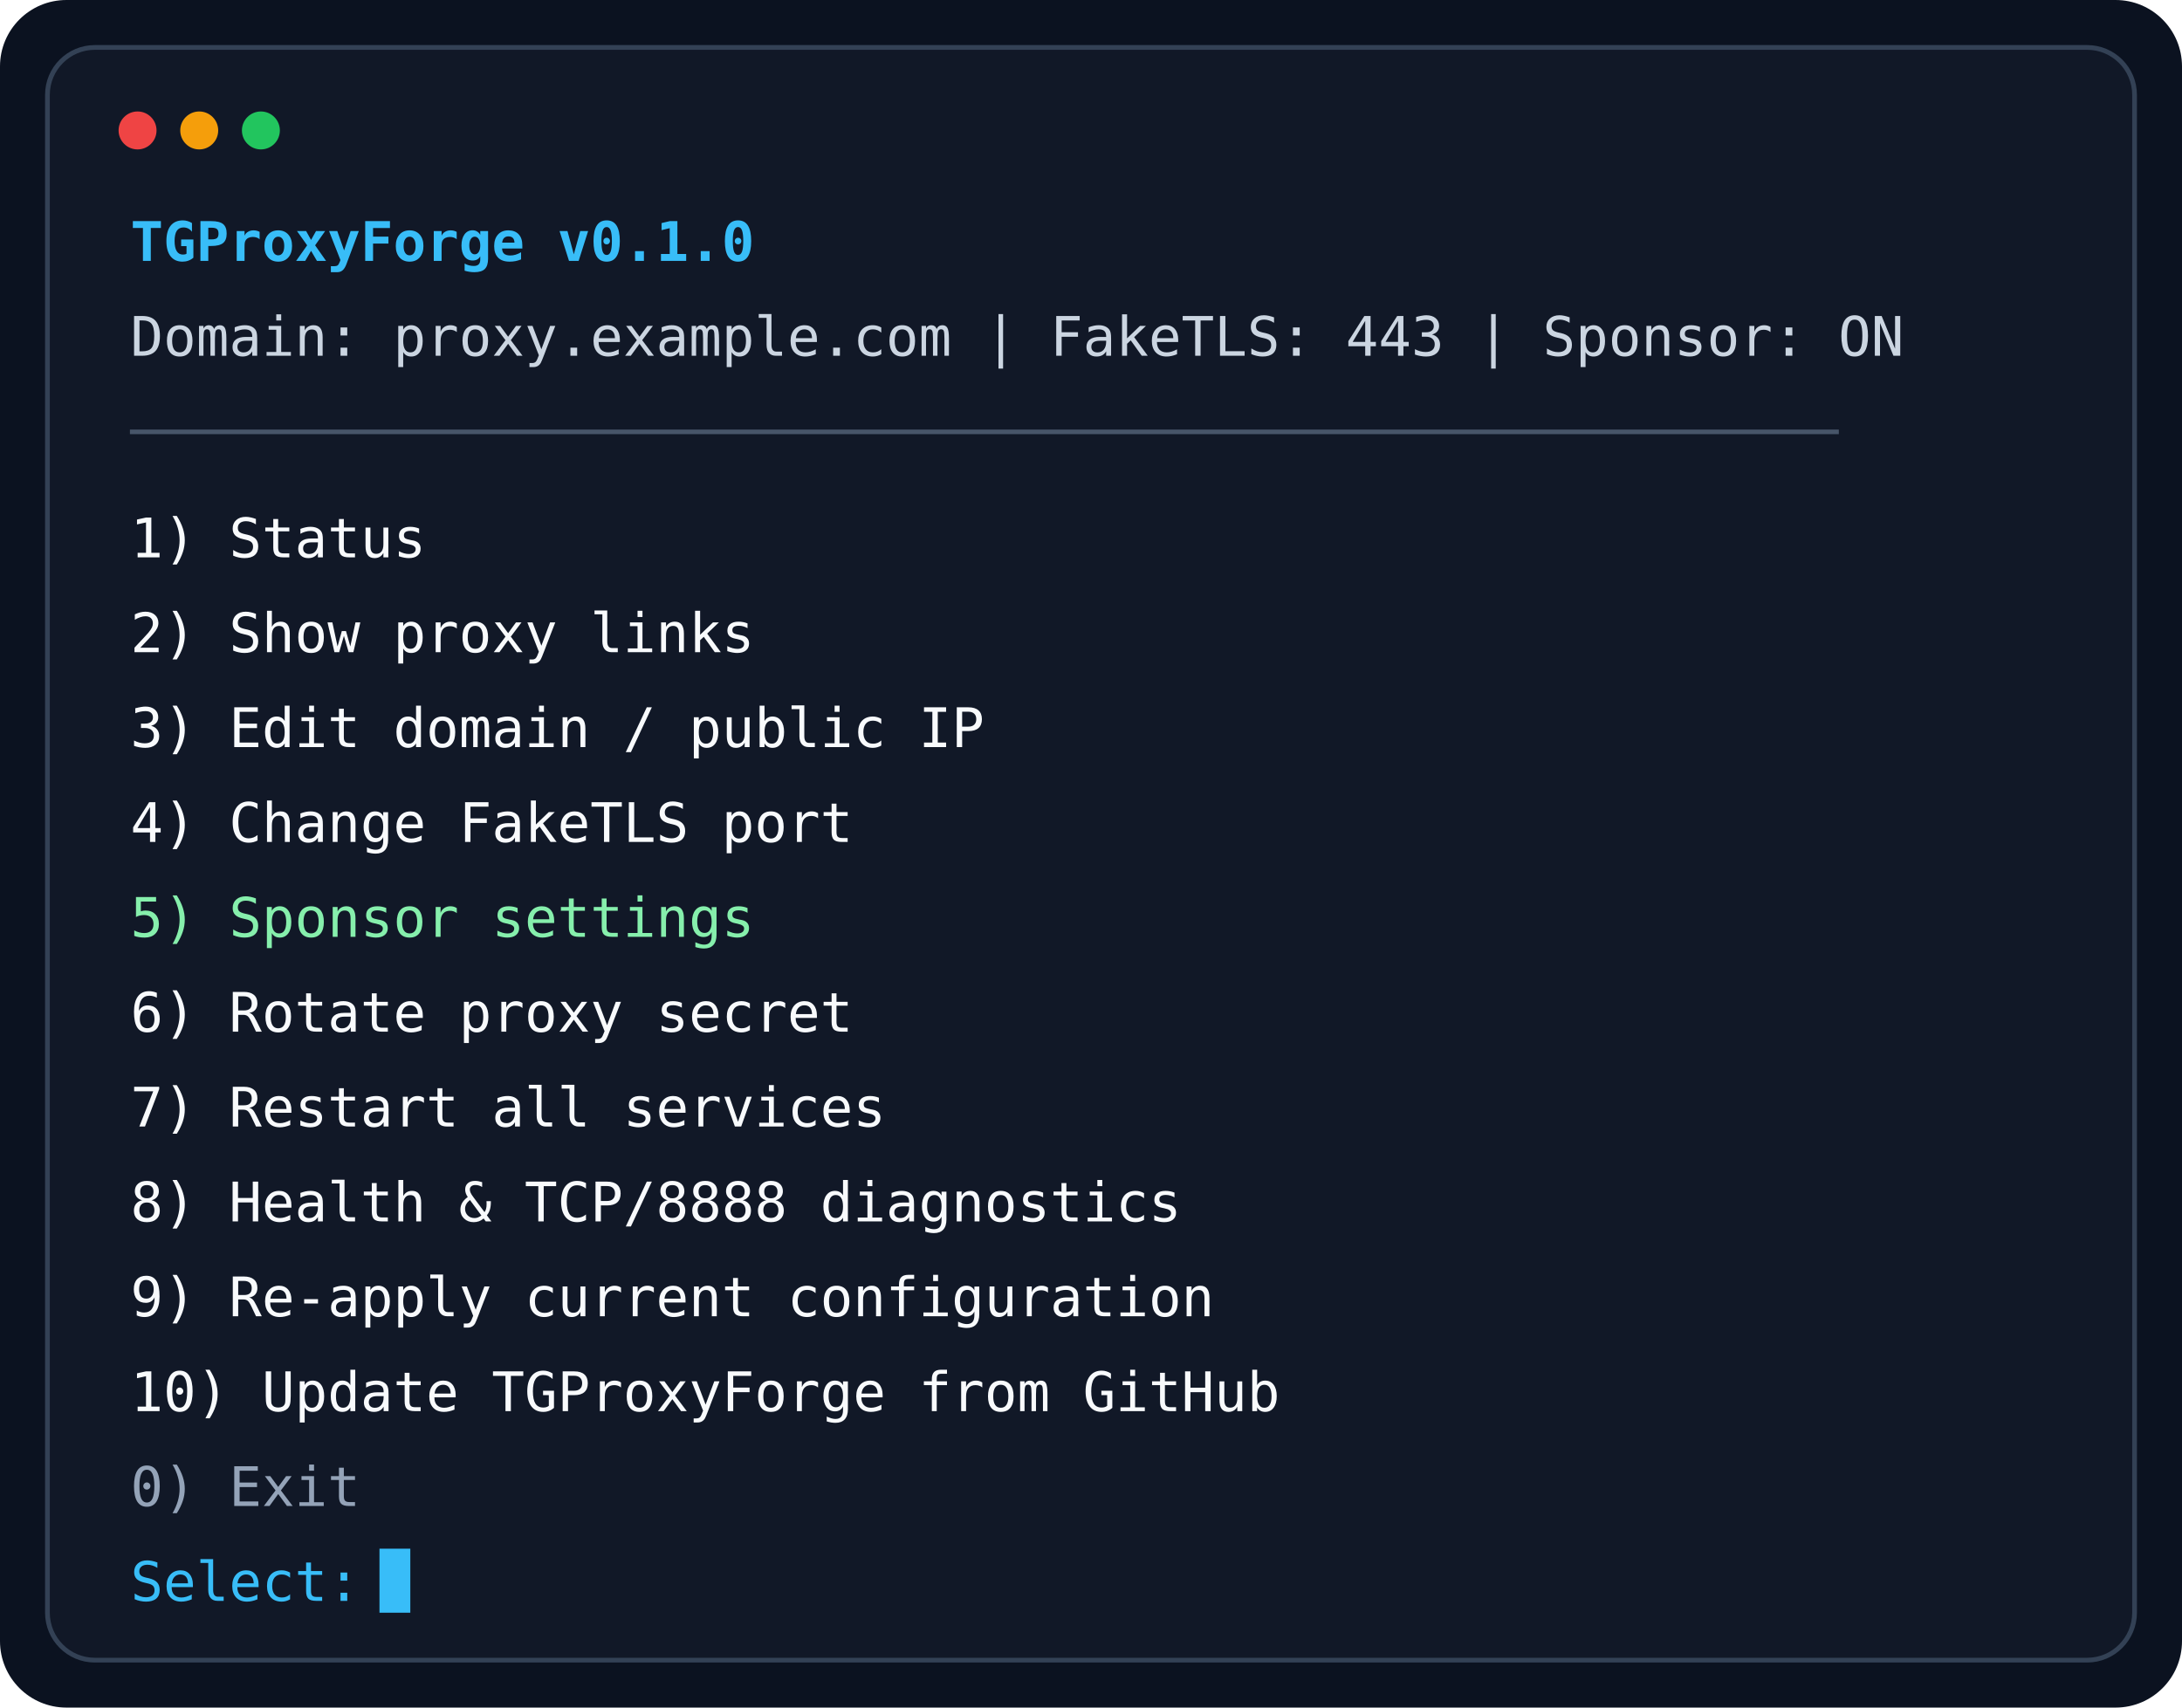
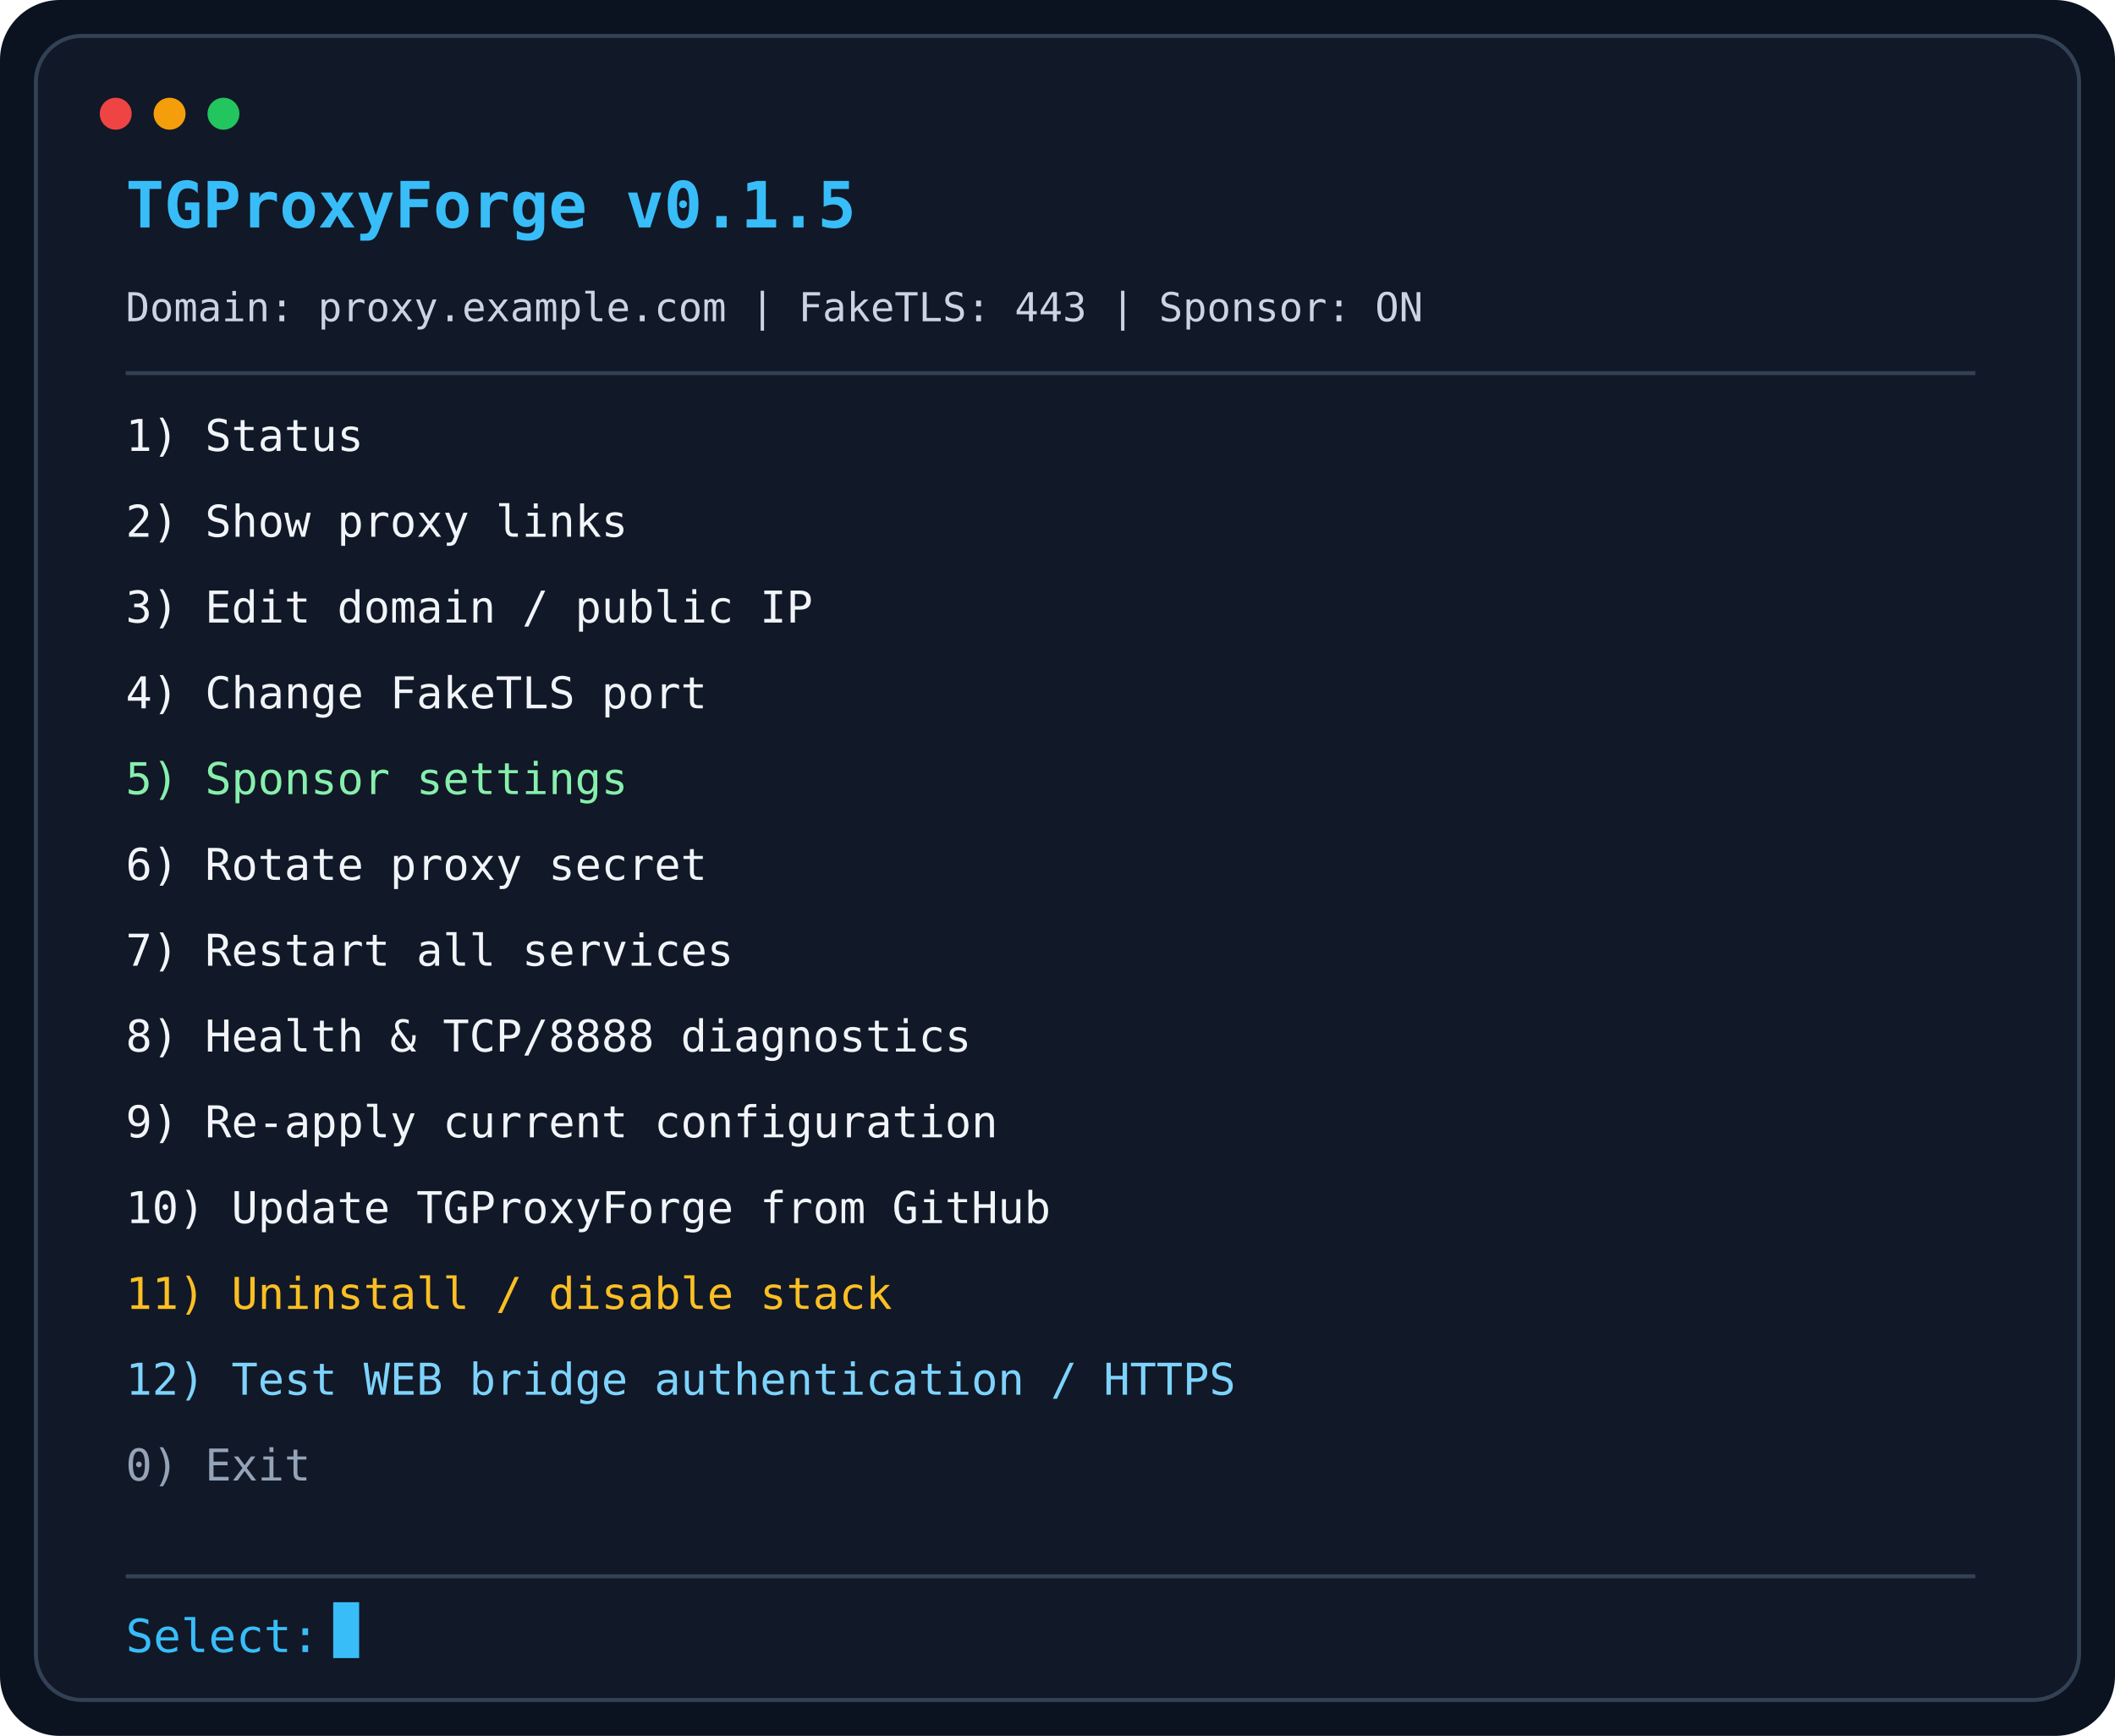
- <svg xmlns="http://www.w3.org/2000/svg" width="920" height="720" viewBox="0 0 920 720">
-   <rect width="920" height="720" rx="28" fill="#0b1220" />
-   <rect x="20" y="20" width="880" height="680" rx="20" fill="#111827" stroke="#334155" stroke-width="2" />
-   <circle cx="58" cy="55" r="8" fill="#ef4444" />
-   <circle cx="84" cy="55" r="8" fill="#f59e0b" />
-   <circle cx="110" cy="55" r="8" fill="#22c55e" />
-   <g font-family="ui-monospace,SFMono-Regular,Consolas,monospace" font-size="23">
-     <text x="55" y="110" fill="#38bdf8" font-weight="700">TGProxyForge v0.1.0</text>
-     <text x="55" y="150" fill="#cbd5e1">Domain: proxy.example.com | FakeTLS: 443 | Sponsor: ON</text>
-     <text x="55" y="190" fill="#475569">────────────────────────────────────────────────────</text>
-     <text x="55" y="235" fill="#f8fafc">1) Status</text>
-     <text x="55" y="275" fill="#f8fafc">2) Show proxy links</text>
-     <text x="55" y="315" fill="#f8fafc">3) Edit domain / public IP</text>
-     <text x="55" y="355" fill="#f8fafc">4) Change FakeTLS port</text>
-     <text x="55" y="395" fill="#86efac">5) Sponsor settings</text>
-     <text x="55" y="435" fill="#f8fafc">6) Rotate proxy secret</text>
-     <text x="55" y="475" fill="#f8fafc">7) Restart all services</text>
-     <text x="55" y="515" fill="#f8fafc">8) Health &amp; TCP/8888 diagnostics</text>
-     <text x="55" y="555" fill="#f8fafc">9) Re-apply current configuration</text>
-     <text x="55" y="595" fill="#f8fafc">10) Update TGProxyForge from GitHub</text>
-     <text x="55" y="635" fill="#94a3b8">0) Exit</text>
-     <text x="55" y="675" fill="#38bdf8">Select:</text>
-     <rect x="160" y="653" width="13" height="27" fill="#38bdf8" />
+ <svg xmlns="http://www.w3.org/2000/svg" width="1060" height="870" viewBox="0 0 1060 870">
+   <rect width="1060" height="870" rx="30" fill="#0b1220" />
+   <rect x="18" y="18" width="1024" height="834" rx="23" fill="#111827" stroke="#334155" stroke-width="2" />
+   <circle cx="58" cy="57" r="8" fill="#ef4444" />
+   <circle cx="85" cy="57" r="8" fill="#f59e0b" />
+   <circle cx="112" cy="57" r="8" fill="#22c55e" />
+   <g font-family="ui-monospace,SFMono-Regular,Consolas,monospace" font-size="22">
+     <text x="63" y="114" fill="#38bdf8" font-weight="700" font-size="32">TGProxyForge v0.1.5</text>
+     <text x="63" y="161" fill="#cbd5e1" font-size="20">Domain: proxy.example.com  |  FakeTLS: 443  |  Sponsor: ON</text>
+     <line x1="63" y1="187" x2="990" y2="187" stroke="#334155" stroke-width="2" />
+     <text x="63" y="226" fill="#f1f5f9">1) Status</text>
+     <text x="63" y="269" fill="#f1f5f9">2) Show proxy links</text>
+     <text x="63" y="312" fill="#f1f5f9">3) Edit domain / public IP</text>
+     <text x="63" y="355" fill="#f1f5f9">4) Change FakeTLS port</text>
+     <text x="63" y="398" fill="#86efac">5) Sponsor settings</text>
+     <text x="63" y="441" fill="#f1f5f9">6) Rotate proxy secret</text>
+     <text x="63" y="484" fill="#f1f5f9">7) Restart all services</text>
+     <text x="63" y="527" fill="#f1f5f9">8) Health &amp; TCP/8888 diagnostics</text>
+     <text x="63" y="570" fill="#f1f5f9">9) Re-apply current configuration</text>
+     <text x="63" y="613" fill="#f1f5f9">10) Update TGProxyForge from GitHub</text>
+     <text x="63" y="656" fill="#fbbf24">11) Uninstall / disable stack</text>
+     <text x="63" y="699" fill="#7dd3fc">12) Test WEB bridge authentication / HTTPS</text>
+     <text x="63" y="742" fill="#94a3b8">0) Exit</text>
+     <line x1="63" y1="790" x2="990" y2="790" stroke="#334155" stroke-width="2" />
+     <text x="63" y="828" fill="#38bdf8" font-size="23">Select:</text>
+     <rect x="167" y="803" width="13" height="28" fill="#38bdf8" />
  </g>
</svg>
